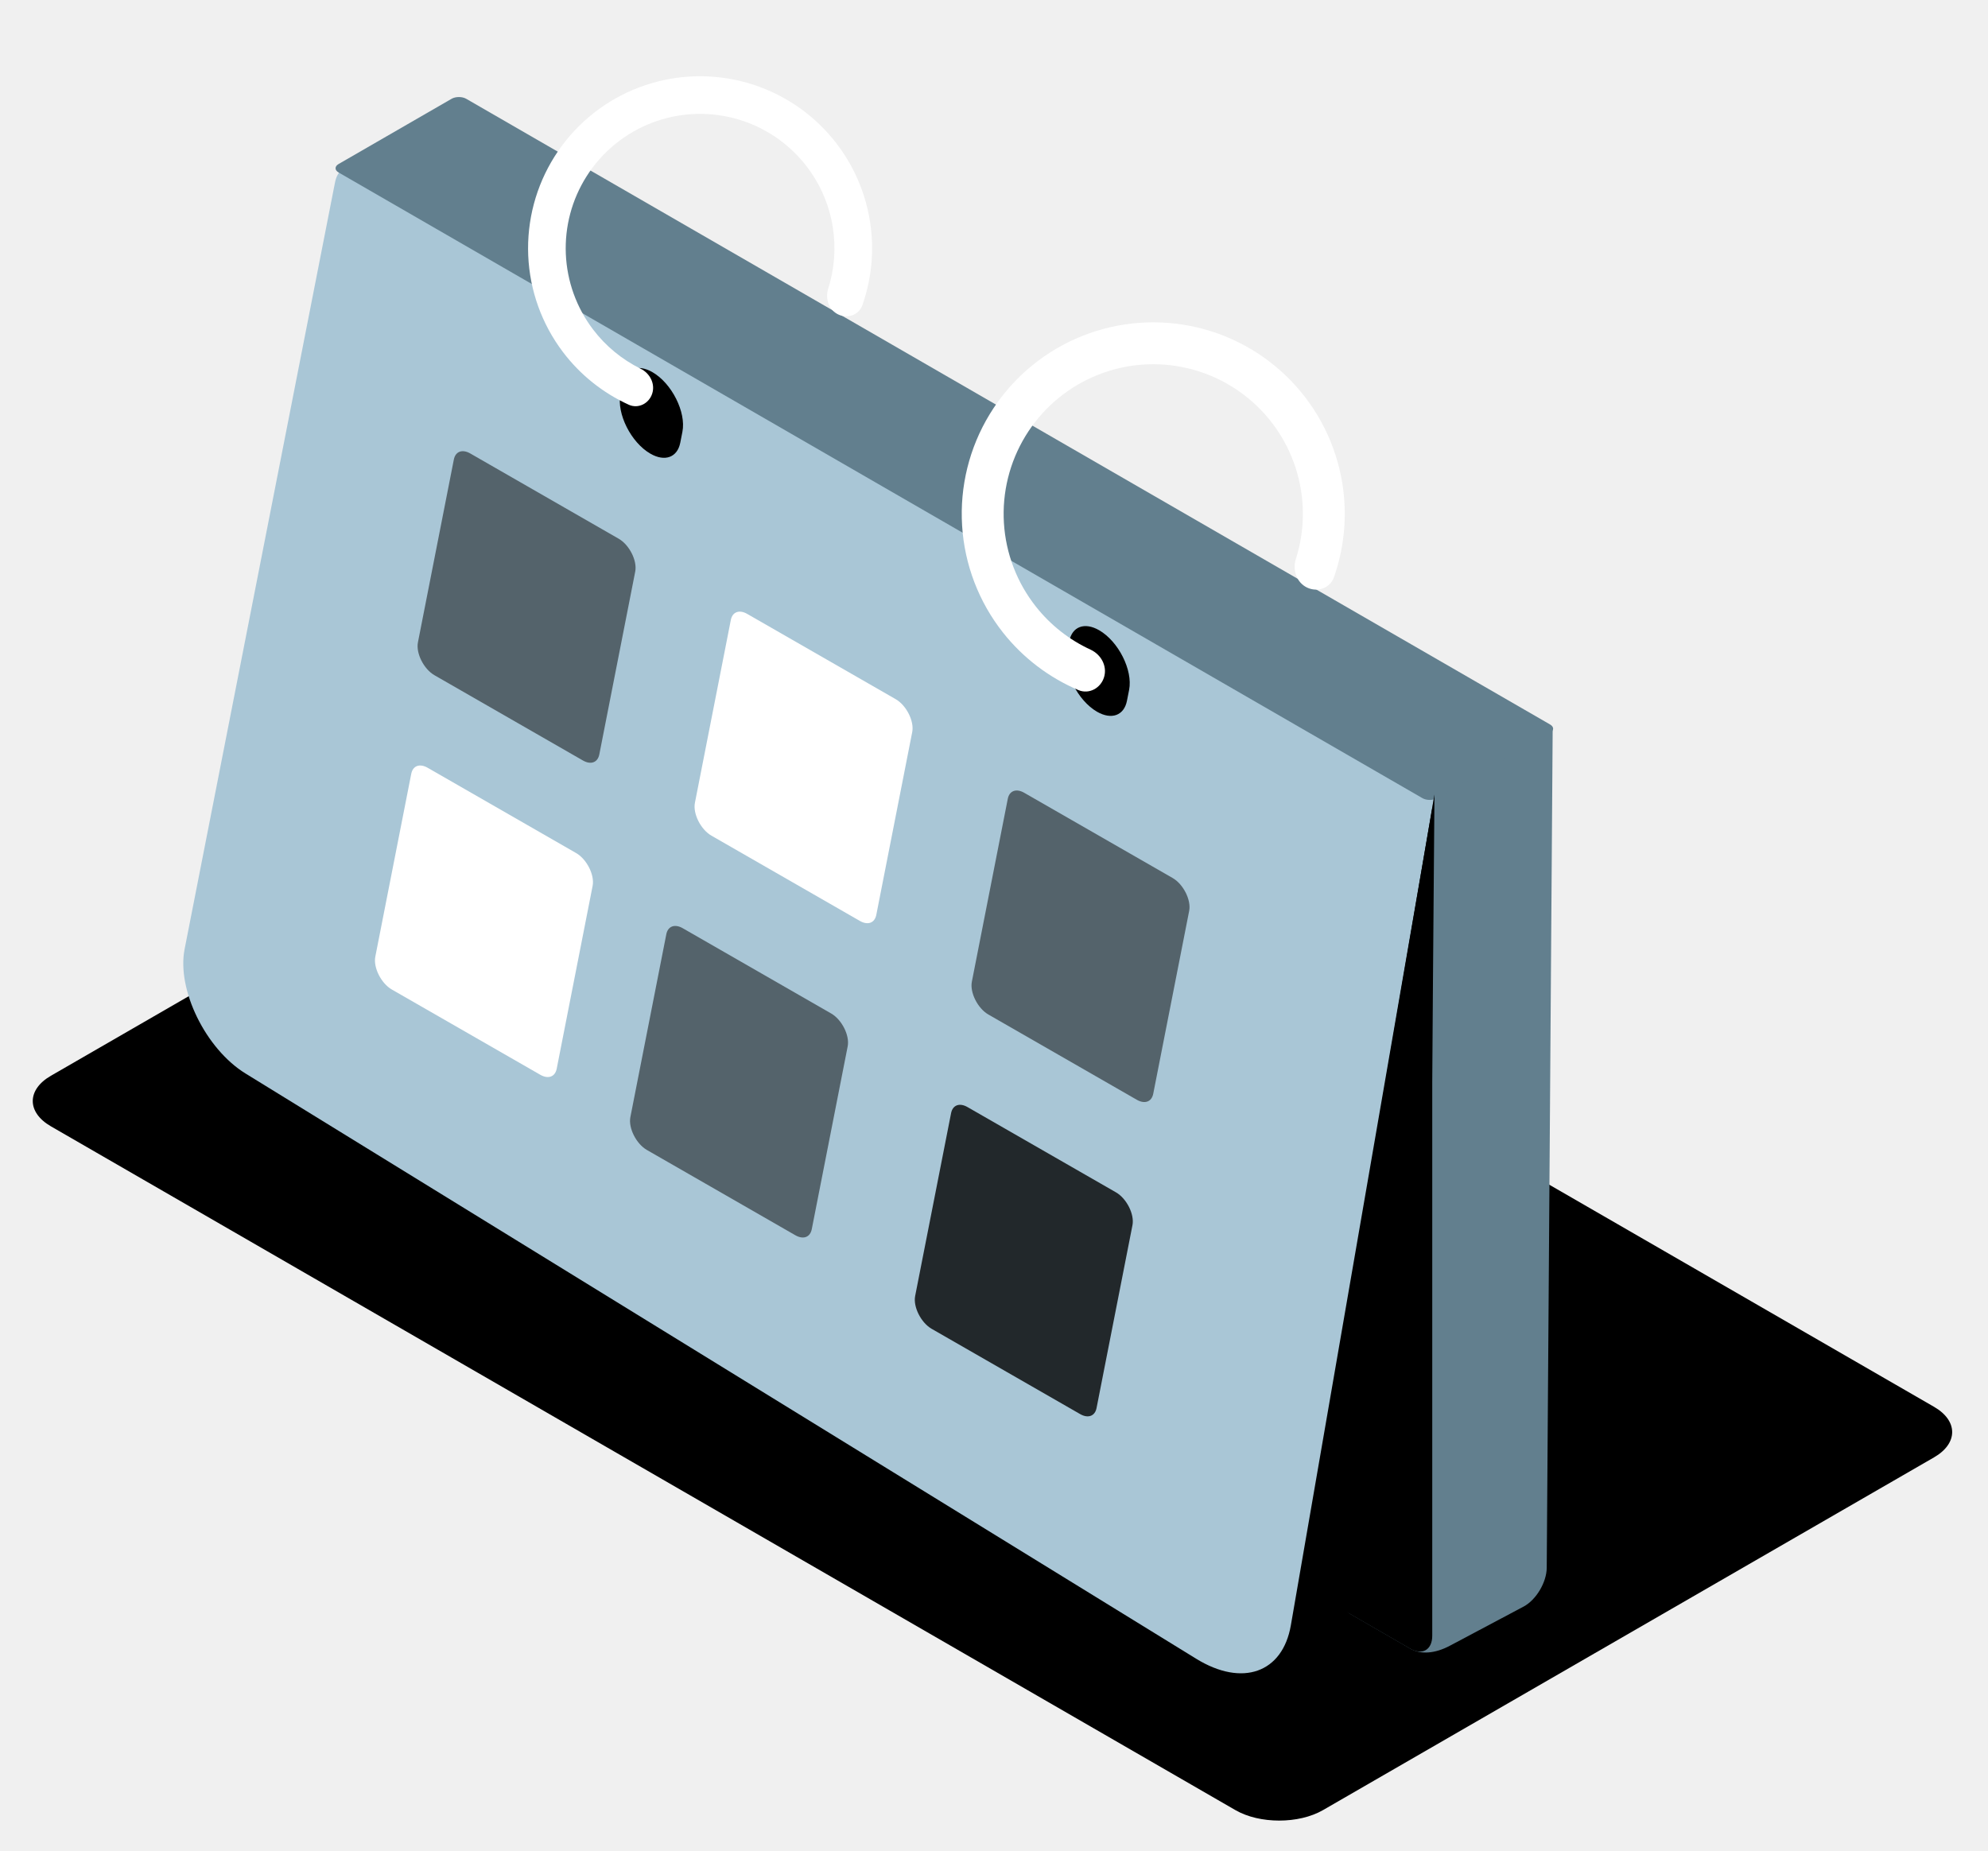
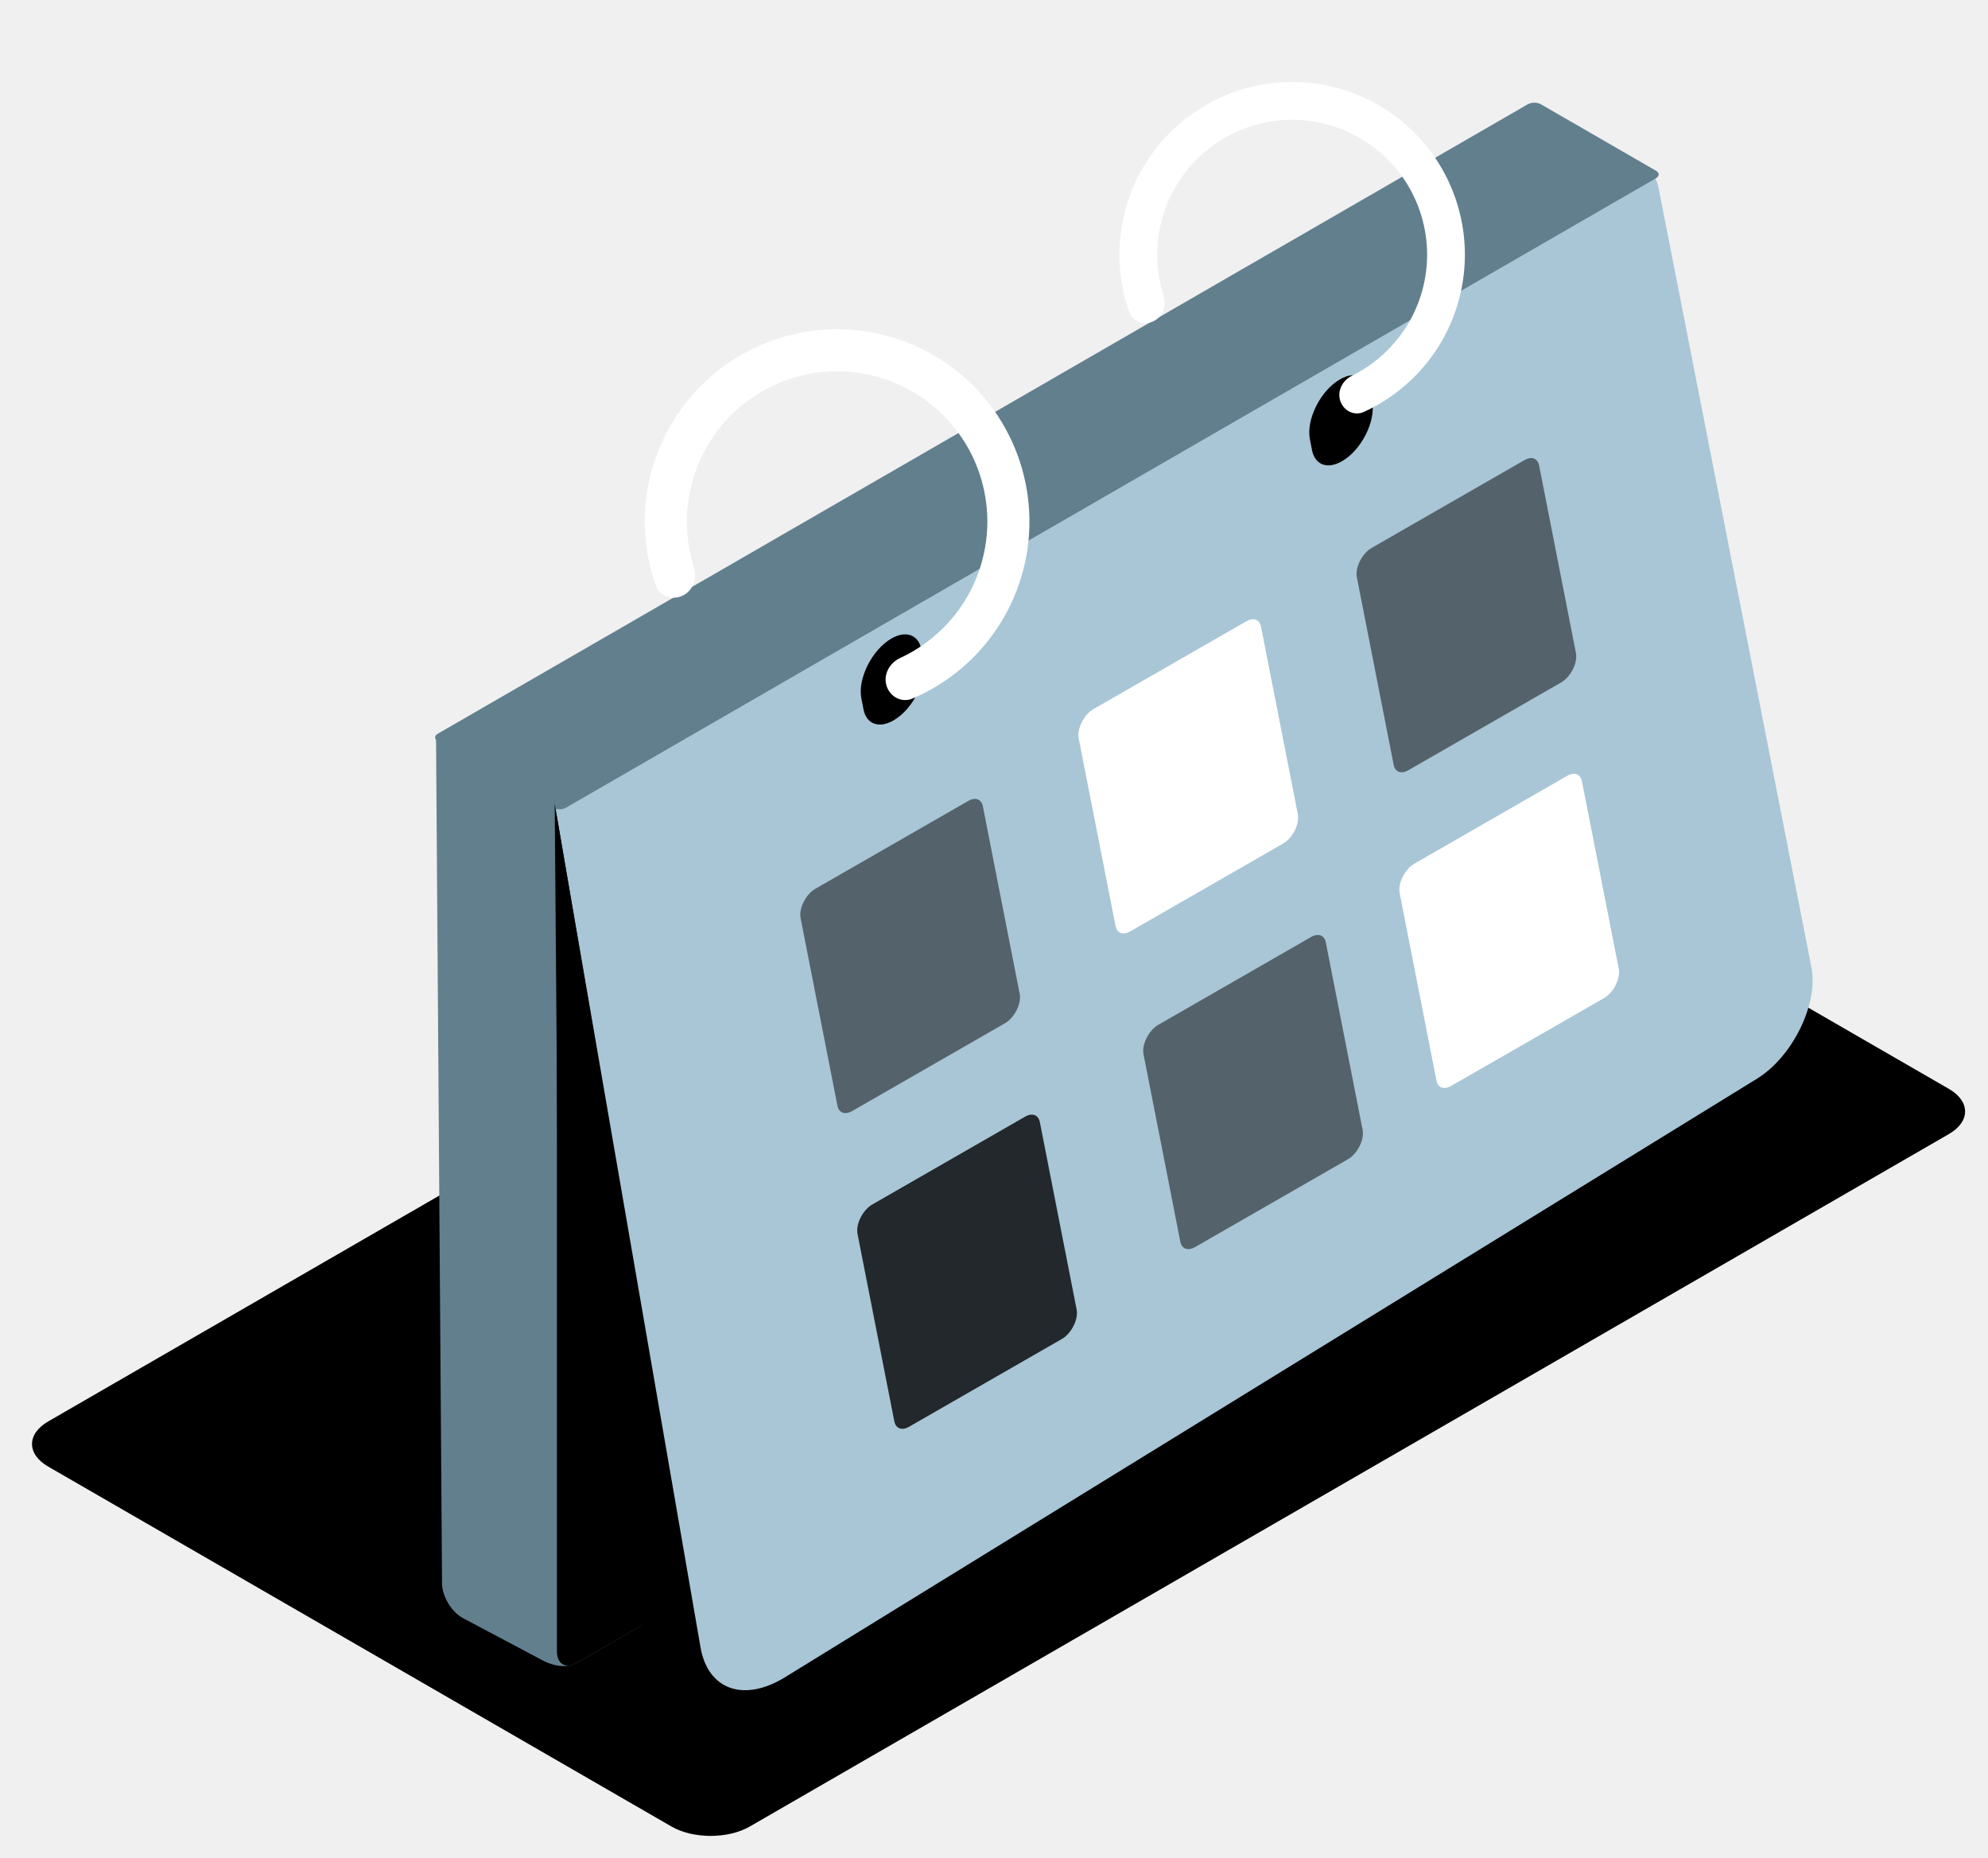
- <svg xmlns="http://www.w3.org/2000/svg" width="116" height="108" viewBox="0 0 116 108" fill="none">
-   <rect width="85.709" height="47.071" rx="2.95" transform="matrix(-0.866025 -0.5 -0.866025 0.5 115.406 83.5728)" fill="black" />
-   <path d="M90.598 42.641L90.252 91.491C90.246 92.341 89.633 93.368 88.9 93.757L84.595 96.043C83.725 96.504 82.9 96.563 82.284 96.207L78.773 94.177C78.447 93.989 78.282 93.559 78.324 93.004L81.744 47.238C81.829 46.102 82.727 44.833 83.648 44.549L90.4 42.468C90.516 42.432 90.598 42.504 90.598 42.641Z" fill="#627F8E" />
-   <path d="M83.572 46.989L27.136 10.89C26.866 10.718 26.597 10.627 26.355 10.627L21.058 10.627C20.413 10.627 19.999 11.142 19.983 11.966L19.045 59.7L82.273 96.205C82.991 96.619 83.572 96.283 83.572 95.455L83.572 46.989Z" fill="black" />
-   <path d="M83.678 46.536L27.034 10.823C26.829 10.694 26.623 10.612 26.43 10.581L20.791 9.695C20.155 9.595 19.684 9.953 19.549 10.641L10.771 55.393C10.307 57.757 12.004 61.217 14.328 62.648L69.801 96.802C72.492 98.458 74.841 97.625 75.322 94.845L83.678 46.536Z" fill="#A9C6D6" />
-   <rect width="74.014" height="8.599" rx="0.492" transform="matrix(-0.866025 -0.5 -0.866025 0.5 90.875 42.5259)" fill="#627F8E" />
-   <path d="M65.884 40.257C66.109 39.11 65.262 37.426 64.133 36.778C63.287 36.292 62.56 36.56 62.391 37.419L62.266 38.057C62.04 39.204 62.887 40.888 64.016 41.537C64.862 42.022 65.59 41.754 65.758 40.895L65.884 40.257Z" fill="black" />
-   <path d="M39.819 25.197C40.045 24.049 39.197 22.366 38.068 21.717C37.223 21.231 36.495 21.499 36.326 22.358L36.201 22.996C35.976 24.144 36.823 25.828 37.952 26.476C38.797 26.962 39.525 26.694 39.694 25.835L39.819 25.197Z" fill="black" />
-   <path opacity="0.5" d="M69.389 53.154C69.513 52.523 69.047 51.597 68.426 51.24L59.762 46.264C59.297 45.997 58.897 46.144 58.804 46.617L56.708 57.29C56.584 57.921 57.05 58.847 57.671 59.204L66.334 64.18C66.799 64.447 67.199 64.3 67.292 63.827L69.389 53.154Z" fill="black" />
-   <path opacity="0.8" d="M66.08 71.496C66.204 70.865 65.738 69.939 65.117 69.582L56.454 64.606C55.989 64.339 55.589 64.486 55.496 64.959L53.399 75.632C53.275 76.263 53.741 77.189 54.362 77.546L63.026 82.522C63.491 82.789 63.891 82.642 63.984 82.169L66.08 71.496Z" fill="black" />
-   <path d="M53.229 42.717C53.352 42.086 52.887 41.16 52.266 40.803L43.602 35.827C43.137 35.559 42.737 35.707 42.644 36.179L40.548 46.852C40.424 47.484 40.89 48.41 41.511 48.766L50.174 53.743C50.639 54.01 51.039 53.862 51.132 53.39L53.229 42.717Z" fill="white" />
-   <path opacity="0.5" d="M49.463 61.059C49.587 60.428 49.121 59.502 48.5 59.145L39.837 54.168C39.372 53.901 38.971 54.049 38.879 54.521L36.782 65.194C36.658 65.825 37.124 66.751 37.745 67.108L46.408 72.085C46.873 72.352 47.274 72.204 47.367 71.732L49.463 61.059Z" fill="black" />
-   <path opacity="0.5" d="M37.066 33.353C37.19 32.722 36.724 31.797 36.103 31.44L27.44 26.463C26.975 26.196 26.575 26.344 26.482 26.816L24.386 37.489C24.262 38.12 24.728 39.046 25.349 39.403L34.012 44.379C34.477 44.647 34.877 44.499 34.97 44.027L37.066 33.353Z" fill="black" />
-   <path d="M34.58 51.695C34.704 51.064 34.238 50.138 33.617 49.782L24.954 44.805C24.489 44.538 24.089 44.685 23.996 45.158L21.899 55.831C21.775 56.462 22.241 57.388 22.862 57.745L31.526 62.721C31.991 62.988 32.391 62.841 32.484 62.368L34.58 51.695Z" fill="white" />
-   <path d="M48.91 18.35C49.457 18.612 50.119 18.382 50.32 17.81C50.87 16.243 51.025 14.557 50.761 12.905C50.44 10.89 49.513 9.021 48.102 7.547C46.692 6.073 44.865 5.064 42.867 4.654C40.868 4.244 38.792 4.453 36.915 5.252C35.038 6.052 33.45 7.405 32.361 9.13C31.273 10.856 30.736 12.872 30.822 14.911C30.909 16.949 31.614 18.913 32.845 20.54C33.854 21.874 35.177 22.93 36.689 23.619C37.241 23.87 37.865 23.552 38.054 22.976C38.244 22.4 37.926 21.786 37.382 21.518C36.292 20.98 35.336 20.193 34.596 19.215C33.635 17.944 33.084 16.41 33.016 14.818C32.949 13.225 33.368 11.65 34.219 10.302C35.069 8.954 36.31 7.897 37.776 7.272C39.242 6.648 40.864 6.485 42.426 6.805C43.987 7.125 45.413 7.914 46.515 9.065C47.617 10.217 48.342 11.677 48.593 13.251C48.786 14.462 48.692 15.696 48.324 16.855C48.141 17.433 48.364 18.087 48.91 18.35Z" fill="white" />
-   <path d="M76.267 34.288C76.876 34.58 77.613 34.324 77.836 33.687C78.453 31.93 78.623 30.041 78.322 28.19C77.955 25.936 76.906 23.848 75.317 22.208C73.728 20.568 71.674 19.455 69.433 19.017C67.191 18.58 64.869 18.84 62.78 19.762C60.691 20.684 58.934 22.224 57.747 24.175C56.559 26.126 55.998 28.394 56.139 30.673C56.279 32.953 57.115 35.135 58.533 36.925C59.697 38.394 61.208 39.542 62.922 40.27C63.543 40.534 64.228 40.162 64.423 39.515C64.618 38.869 64.246 38.194 63.633 37.911C62.395 37.34 61.303 36.484 60.45 35.406C59.342 34.008 58.689 32.304 58.579 30.523C58.469 28.742 58.907 26.971 59.835 25.447C60.763 23.922 62.135 22.719 63.767 21.999C65.399 21.278 67.213 21.075 68.964 21.417C70.715 21.759 72.32 22.629 73.561 23.91C74.803 25.191 75.622 26.822 75.909 28.583C76.13 29.94 76.026 31.324 75.614 32.623C75.41 33.267 75.658 33.996 76.267 34.288Z" fill="white" />
+ <svg xmlns="http://www.w3.org/2000/svg" width="76" height="71" viewBox="0 0 76 71" fill="none">
+   <rect width="56.388" height="30.968" rx="1.727" transform="matrix(0.866025 -0.5 0.866025 0.5 0.3479 55.1914)" fill="black" />
+   <path d="M16.67 28.263L16.899 60.514C16.902 61.012 17.261 61.613 17.69 61.841L20.718 63.448C21.227 63.718 21.71 63.753 22.07 63.545L24.487 62.147C24.678 62.037 24.774 61.785 24.75 61.461L22.483 31.132C22.434 30.466 21.908 29.724 21.369 29.558L16.8 28.149C16.724 28.126 16.67 28.173 16.67 28.263Z" fill="#627F8E" />
+   <path d="M21.291 31.122L58.451 7.354C58.609 7.253 58.766 7.2 58.908 7.2L62.495 7.2C62.873 7.2 63.116 7.501 63.125 7.984L63.744 39.485L22.052 63.556C21.632 63.798 21.291 63.602 21.291 63.117L21.291 31.122Z" fill="black" />
+   <path d="M21.221 30.827L58.51 7.317C58.63 7.241 58.75 7.193 58.863 7.175L62.669 6.577C63.041 6.518 63.317 6.728 63.396 7.131L69.251 36.981C69.523 38.365 68.529 40.391 67.169 41.229L30.011 64.105C28.436 65.075 27.061 64.587 26.78 62.96L21.221 30.827Z" fill="#A9C6D6" />
+   <rect width="48.694" height="5.657" rx="0.288" transform="matrix(0.866025 -0.5 0.866025 0.5 16.4866 28.1875)" fill="#627F8E" />
+   <path d="M32.929 26.693C32.781 25.938 33.338 24.831 34.081 24.404C34.637 24.084 35.116 24.261 35.227 24.826L35.309 25.245C35.458 26 34.9 27.108 34.157 27.535C33.601 27.854 33.122 27.678 33.011 27.113L32.929 26.693Z" fill="black" />
+   <path d="M50.076 16.787C49.928 16.032 50.485 14.924 51.228 14.498C51.784 14.178 52.263 14.354 52.374 14.919L52.456 15.339C52.605 16.094 52.047 17.202 51.304 17.628C50.748 17.948 50.27 17.772 50.158 17.206L50.076 16.787Z" fill="black" />
+   <path opacity="0.5" d="M30.606 35.091C30.533 34.721 30.806 34.179 31.17 33.97L37.014 30.613C37.287 30.457 37.521 30.543 37.575 30.82L38.983 37.989C39.056 38.358 38.783 38.9 38.42 39.109L32.575 42.467C32.303 42.623 32.069 42.537 32.014 42.26L30.606 35.091Z" fill="black" />
+   <path opacity="0.8" d="M32.782 47.157C32.71 46.788 32.982 46.246 33.346 46.037L39.191 42.679C39.463 42.523 39.697 42.609 39.752 42.886L41.16 50.055C41.232 50.425 40.959 50.967 40.596 51.176L34.751 54.533C34.479 54.689 34.245 54.603 34.19 54.326L32.782 47.157Z" fill="black" />
+   <path d="M41.238 28.224C41.166 27.854 41.438 27.312 41.802 27.103L47.647 23.746C47.919 23.59 48.153 23.676 48.208 23.952L49.616 31.122C49.688 31.491 49.416 32.033 49.052 32.242L43.207 35.599C42.935 35.756 42.701 35.669 42.647 35.393L41.238 28.224Z" fill="white" />
+   <path opacity="0.5" d="M43.715 40.29C43.643 39.921 43.916 39.379 44.279 39.17L50.124 35.812C50.396 35.656 50.63 35.742 50.685 36.019L52.093 43.188C52.165 43.557 51.893 44.1 51.529 44.309L45.684 47.666C45.412 47.822 45.178 47.736 45.123 47.459L43.715 40.29Z" fill="black" />
+   <path opacity="0.5" d="M51.871 22.063C51.798 21.694 52.071 21.152 52.435 20.943L58.279 17.586C58.551 17.429 58.786 17.516 58.84 17.792L60.248 24.962C60.321 25.331 60.048 25.873 59.685 26.082L53.84 29.439C53.568 29.596 53.333 29.509 53.279 29.233L51.871 22.063Z" fill="black" />
+   <path d="M53.507 34.13C53.434 33.76 53.707 33.218 54.07 33.01L59.915 29.652C60.187 29.496 60.422 29.582 60.476 29.859L61.884 37.028C61.957 37.397 61.684 37.94 61.32 38.148L55.476 41.506C55.203 41.662 54.969 41.576 54.915 41.299L53.507 34.13Z" fill="white" />
+   <path d="M44.096 12.278C43.736 12.451 43.301 12.3 43.169 11.923C42.806 10.892 42.705 9.783 42.878 8.696C43.09 7.371 43.7 6.141 44.628 5.171C45.556 4.201 46.757 3.537 48.072 3.268C49.387 2.998 50.753 3.135 51.987 3.662C53.222 4.188 54.267 5.078 54.983 6.213C55.7 7.348 56.053 8.675 55.996 10.016C55.939 11.357 55.475 12.649 54.665 13.719C54.001 14.597 53.131 15.292 52.136 15.745C51.773 15.91 51.363 15.701 51.238 15.322C51.113 14.943 51.322 14.539 51.68 14.363C52.398 14.009 53.026 13.491 53.513 12.848C54.146 12.011 54.508 11.002 54.553 9.955C54.597 8.907 54.321 7.871 53.762 6.984C53.202 6.097 52.386 5.402 51.421 4.991C50.456 4.58 49.389 4.472 48.362 4.683C47.335 4.894 46.397 5.412 45.672 6.17C44.947 6.928 44.47 7.888 44.305 8.924C44.178 9.72 44.24 10.532 44.482 11.295C44.602 11.675 44.456 12.106 44.096 12.278Z" fill="white" />
+   <path d="M26.098 22.766C25.698 22.958 25.213 22.79 25.066 22.371C24.66 21.215 24.548 19.972 24.746 18.754C24.988 17.271 25.677 15.898 26.723 14.819C27.769 13.74 29.12 13.007 30.595 12.72C32.069 12.432 33.597 12.603 34.971 13.209C36.346 13.816 37.502 14.829 38.283 16.113C39.064 17.396 39.433 18.888 39.341 20.388C39.248 21.888 38.698 23.323 37.765 24.501C36.999 25.468 36.005 26.223 34.878 26.702C34.469 26.875 34.018 26.63 33.89 26.205C33.762 25.78 34.007 25.336 34.41 25.15C35.224 24.774 35.943 24.211 36.505 23.502C37.233 22.582 37.663 21.46 37.735 20.289C37.807 19.117 37.519 17.952 36.909 16.949C36.298 15.947 35.396 15.155 34.322 14.681C33.248 14.207 32.055 14.073 30.903 14.298C29.751 14.523 28.695 15.095 27.878 15.938C27.061 16.781 26.522 17.854 26.334 19.013C26.189 19.905 26.257 20.816 26.528 21.671C26.662 22.094 26.499 22.574 26.098 22.766Z" fill="white" />
  <g style="mix-blend-mode:multiply">
-     <path d="M83.367 88.012L83.701 46.361L78.473 76.996L83.367 88.012Z" fill="black" />
+     <path d="M21.426 58.113L21.206 30.711L24.646 50.865L21.426 58.113Z" fill="black" />
  </g>
</svg>
